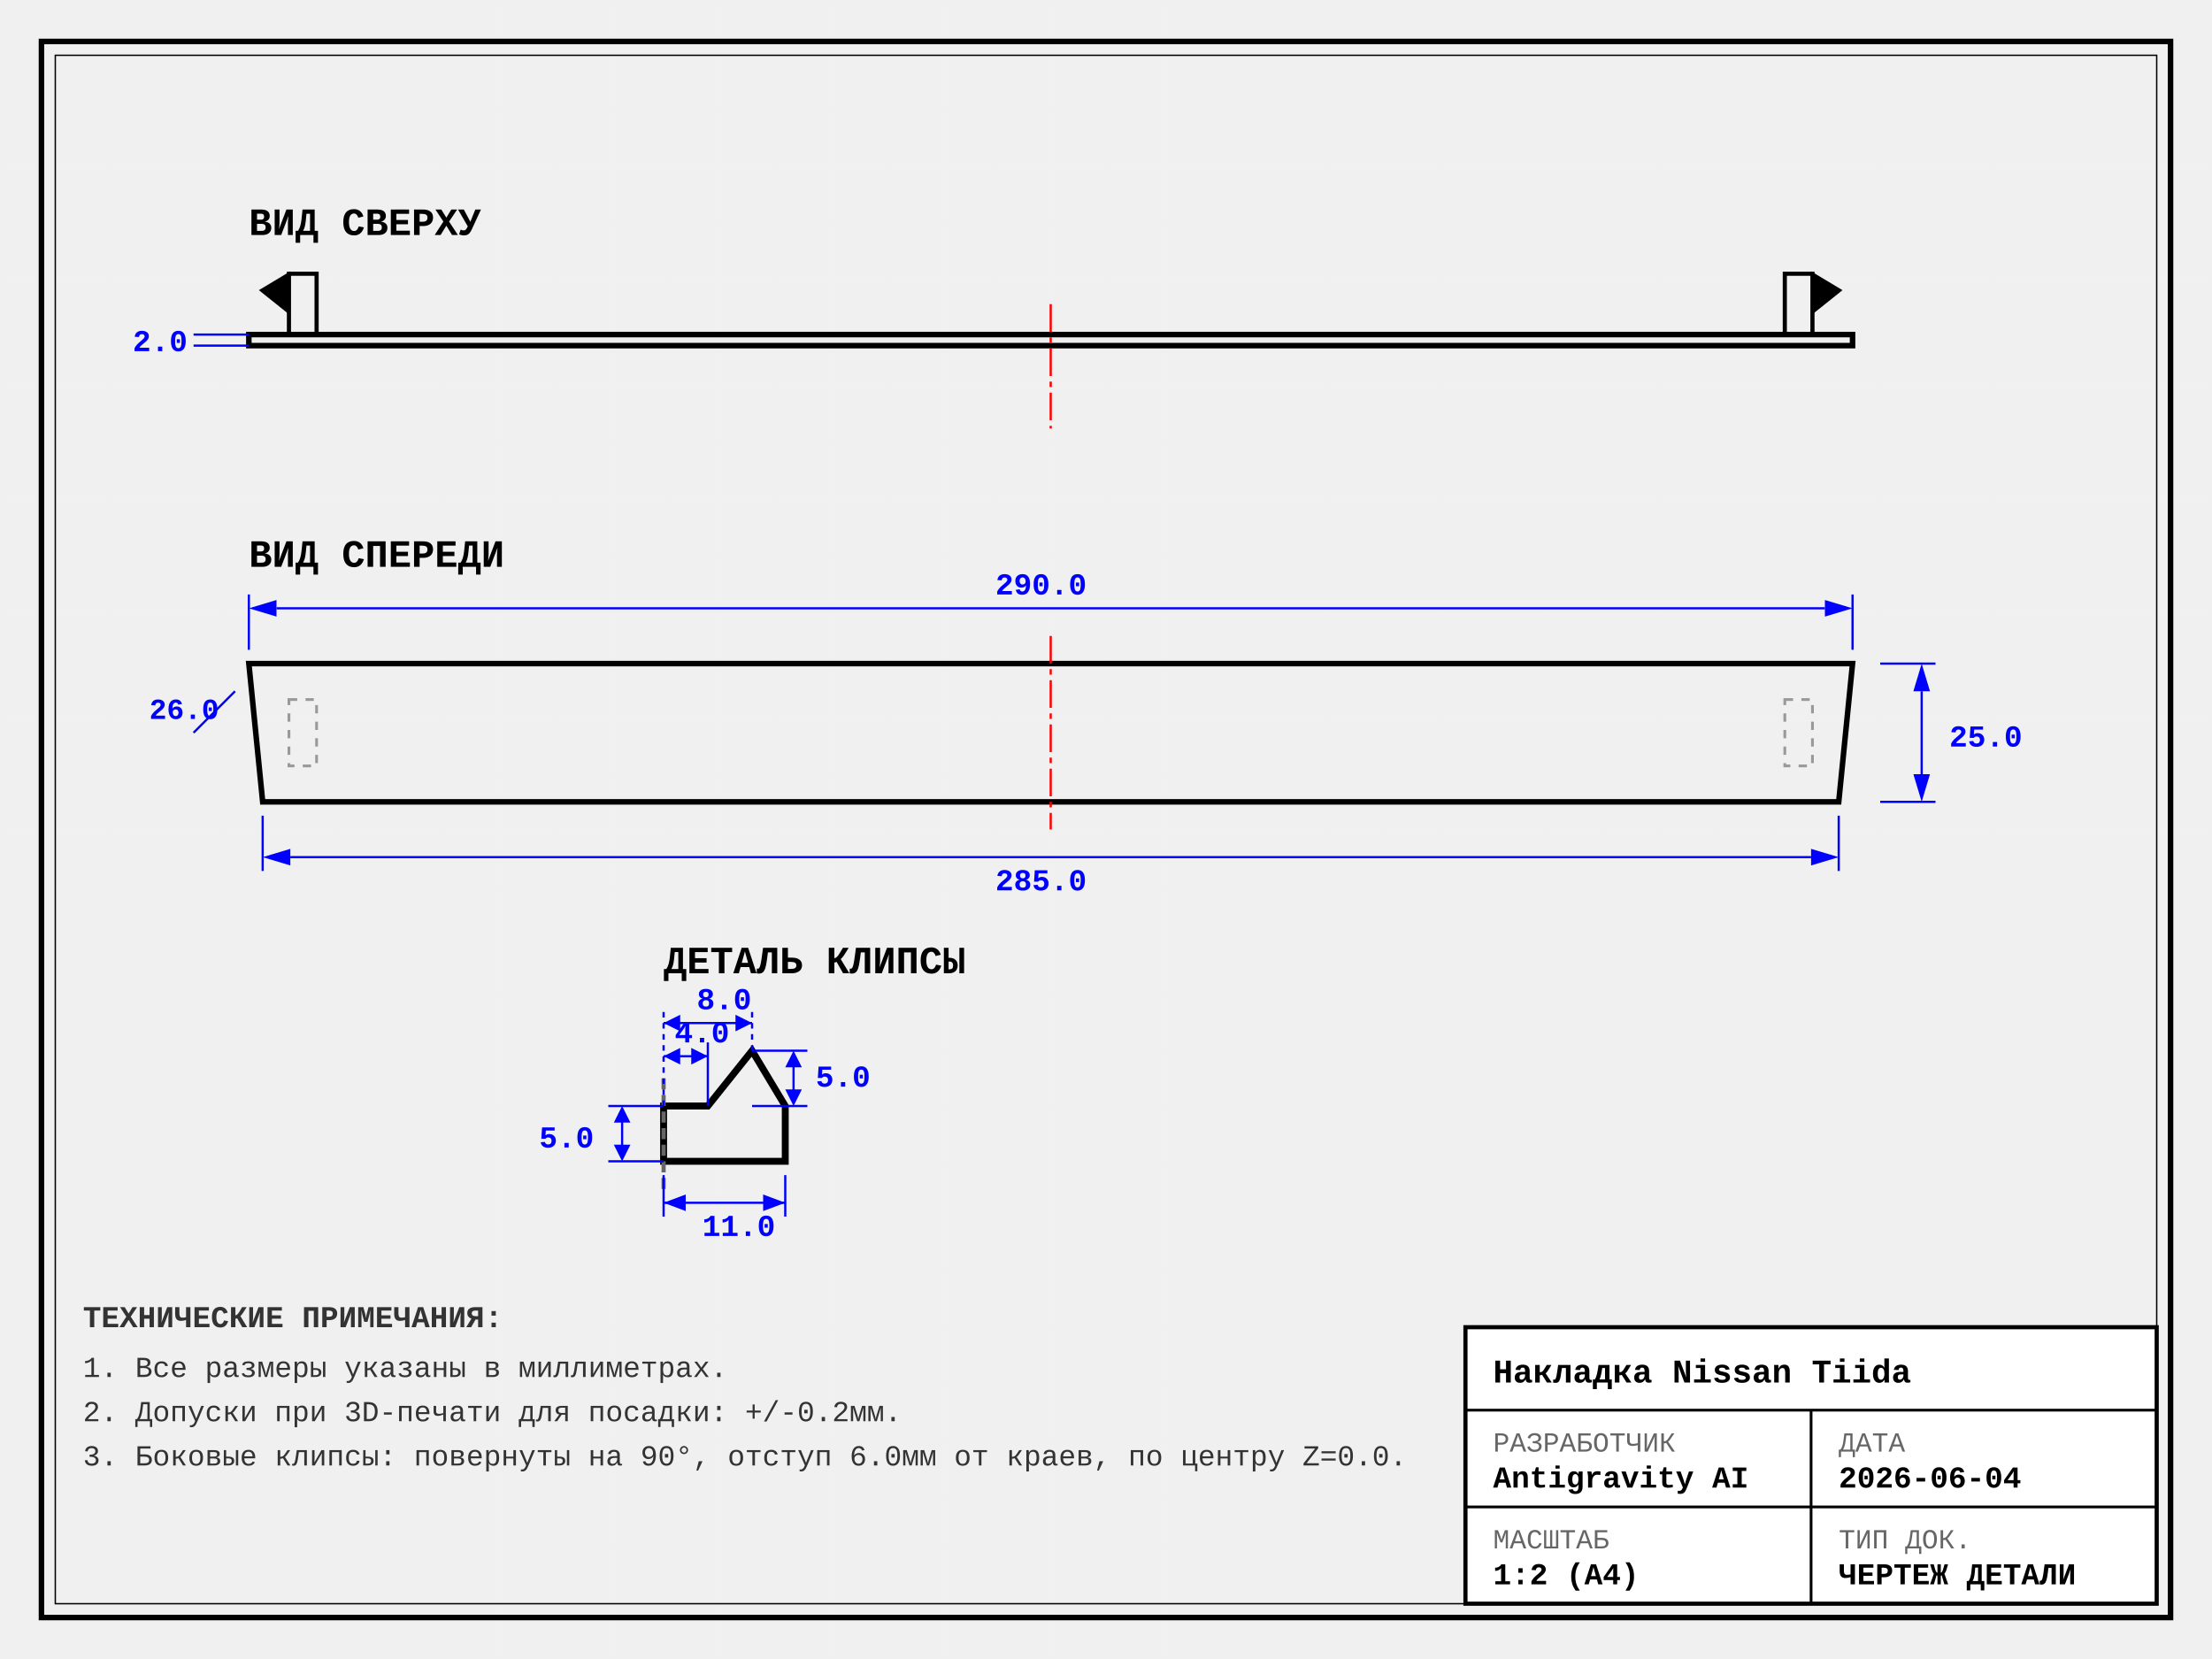
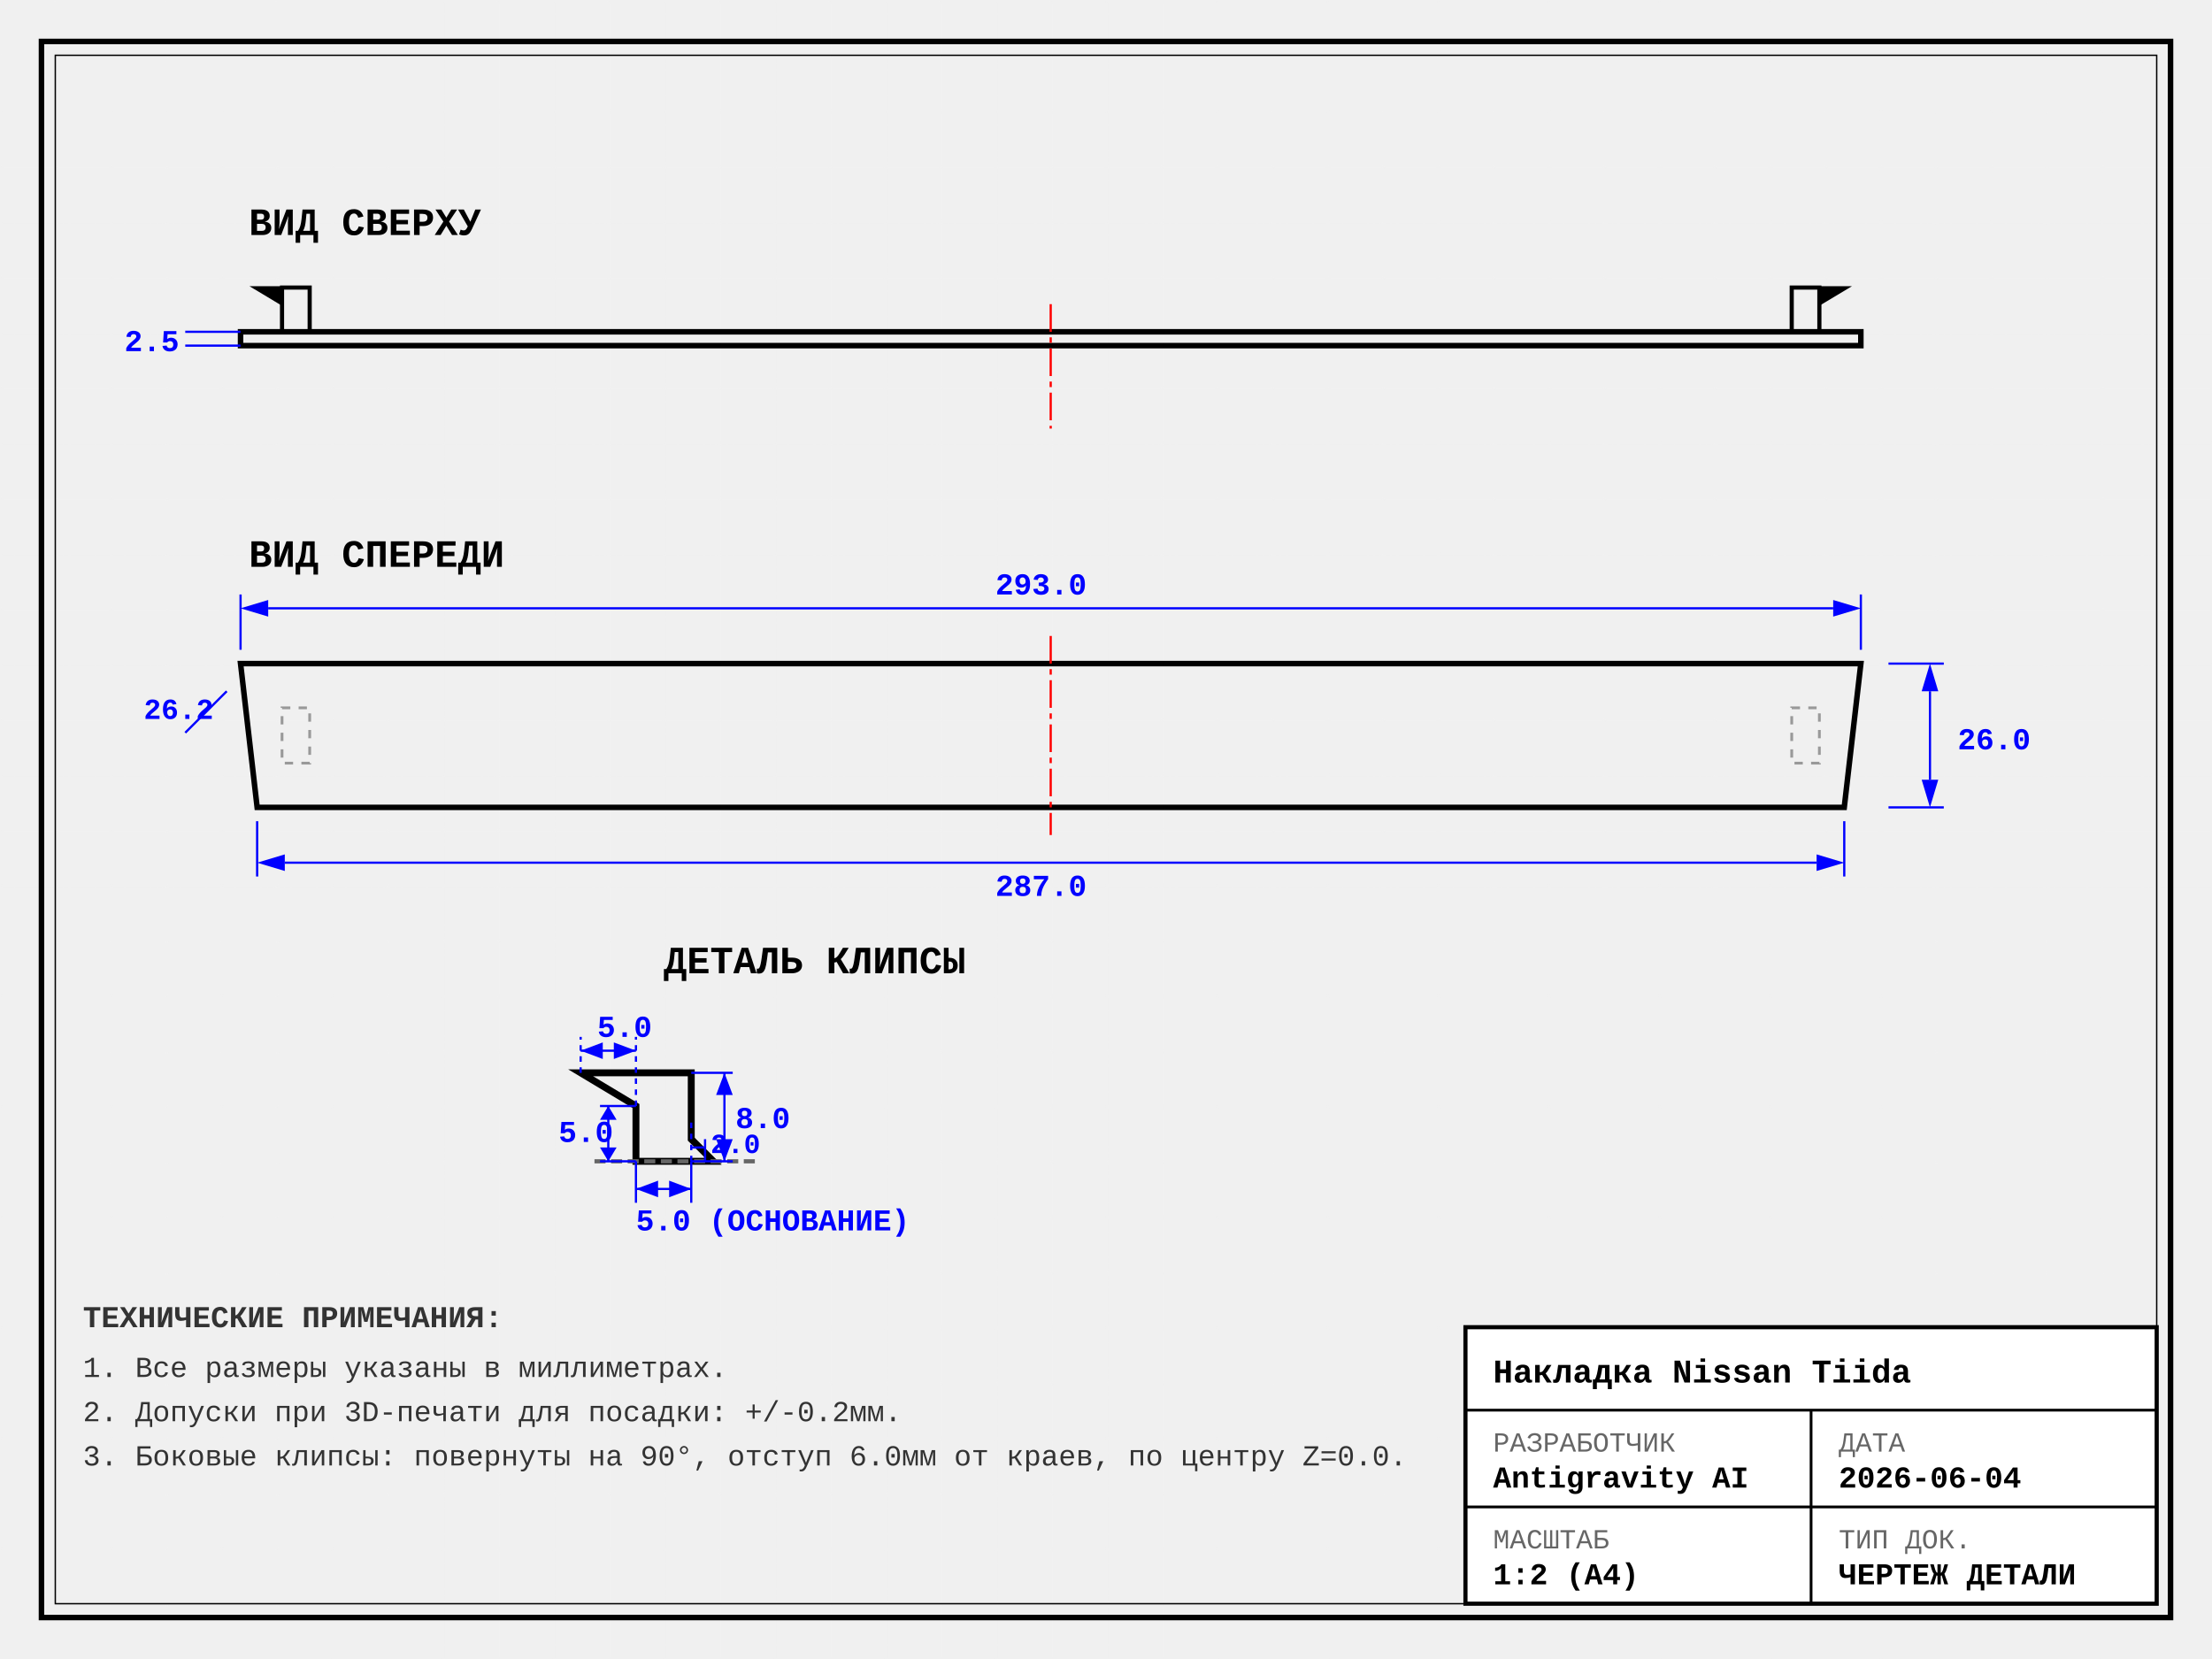
<svg xmlns="http://www.w3.org/2000/svg" viewBox="0 0 800 600" width="100%" height="100%" style="background-color: #ffffff; font-family: 'Courier New', Courier, monospace;">
  <defs>
    <pattern id="grid" width="20" height="20" patternUnits="userSpaceOnUse">
      <path d="M 20 0 L 0 0 0 20" fill="none" stroke="#f0f0f0" stroke-width="1" />
    </pattern>
  </defs>
  <rect width="100%" height="100%" fill="url(#grid)" />
  <rect x="15" y="15" width="770" height="570" fill="none" stroke="#000000" stroke-width="2" />
  <rect x="20" y="20" width="760" height="560" fill="none" stroke="#000000" stroke-width="0.5" />
  <g transform="translate(530, 480)">
    <rect width="250" height="100" fill="#ffffff" stroke="#000000" stroke-width="1.5" />
    <line x1="0" y1="30" x2="250" y2="30" stroke="#000000" stroke-width="1" />
    <line x1="0" y1="65" x2="250" y2="65" stroke="#000000" stroke-width="1" />
    <line x1="125" y1="30" x2="125" y2="100" stroke="#000000" stroke-width="1" />
    <text x="10" y="20" font-size="12" font-weight="bold" fill="#000000">Накладка Nissan Tiida</text>
    <text x="10" y="45" font-size="10" fill="#666666">РАЗРАБОТЧИК</text>
    <text x="10" y="58" font-size="11" font-weight="bold" fill="#000000">Antigravity AI</text>
    <text x="135" y="45" font-size="10" fill="#666666">ДАТА</text>
    <text x="135" y="58" font-size="11" font-weight="bold" fill="#000000">2026-06-04</text>
    <text x="10" y="80" font-size="10" fill="#666666">МАСШТАБ</text>
    <text x="10" y="93" font-size="11" font-weight="bold" fill="#000000">1:2 (A4)</text>
    <text x="135" y="80" font-size="10" fill="#666666">ТИП ДОК.</text>
    <text x="135" y="93" font-size="11" font-weight="bold" fill="#000000">ЧЕРТЕЖ ДЕТАЛИ</text>
  </g>
  <g transform="translate(80, 240)">
    <text x="10" y="-35" font-size="14" font-weight="bold" fill="#000000">ВИД СПЕРЕДИ</text>
-     <polygon points="10,0 590,0 585,50 15,50" fill="none" stroke="#000000" stroke-width="2" />
-     <rect x="24.5" y="13" width="10" height="24" fill="none" stroke="#999999" stroke-width="1" stroke-dasharray="3,3" />
-     <rect x="565.5" y="13" width="10" height="24" fill="none" stroke="#999999" stroke-width="1" stroke-dasharray="3,3" />
-     <line x1="300" y1="-10" x2="300" y2="60" stroke="#ff0000" stroke-width="0.8" stroke-dasharray="10,2,2,2" />
-     <line x1="10" y1="-5" x2="10" y2="-25" stroke="#0000ff" stroke-width="0.8" />
-     <line x1="590" y1="-5" x2="590" y2="-25" stroke="#0000ff" stroke-width="0.8" />
-     <line x1="20" y1="-20" x2="580" y2="-20" stroke="#0000ff" stroke-width="0.8" />
-     <polygon points="10,-20 20,-23 20,-17" fill="#0000ff" />
-     <polygon points="590,-20 580,-23 580,-17" fill="#0000ff" />
-     <text x="280" y="-25" font-size="11" fill="#0000ff" font-weight="bold">290.0</text>
-     <line x1="15" y1="55" x2="15" y2="75" stroke="#0000ff" stroke-width="0.8" />
-     <line x1="585" y1="55" x2="585" y2="75" stroke="#0000ff" stroke-width="0.8" />
-     <line x1="25" y1="70" x2="575" y2="70" stroke="#0000ff" stroke-width="0.8" />
-     <polygon points="15,70 25,67 25,73" fill="#0000ff" />
-     <polygon points="585,70 575,67 575,73" fill="#0000ff" />
-     <text x="280" y="82" font-size="11" fill="#0000ff" font-weight="bold">285.0</text>
-     <line x1="600" y1="0" x2="620" y2="0" stroke="#0000ff" stroke-width="0.8" />
-     <line x1="600" y1="50" x2="620" y2="50" stroke="#0000ff" stroke-width="0.8" />
-     <line x1="615" y1="10" x2="615" y2="40" stroke="#0000ff" stroke-width="0.8" />
-     <polygon points="615,0 612,10 618,10" fill="#0000ff" />
-     <polygon points="615,50 612,40 618,40" fill="#0000ff" />
-     <text x="625" y="30" font-size="11" fill="#0000ff" font-weight="bold">25.0</text>
-     <line x1="5" y1="10" x2="-10" y2="25" stroke="#0000ff" stroke-width="0.8" />
-     <text x="-26" y="20" font-size="10.5" fill="#0000ff" font-weight="bold">26.0</text>
+     <polygon points="7,0 593,0 587,52 13,52" fill="none" stroke="#000000" stroke-width="2" />
+     <rect x="22" y="16" width="10" height="20" fill="none" stroke="#999999" stroke-width="1" stroke-dasharray="3,3" />
+     <rect x="568" y="16" width="10" height="20" fill="none" stroke="#999999" stroke-width="1" stroke-dasharray="3,3" />
+     <line x1="300" y1="-10" x2="300" y2="62" stroke="#ff0000" stroke-width="0.8" stroke-dasharray="10,2,2,2" />
+     <line x1="7" y1="-5" x2="7" y2="-25" stroke="#0000ff" stroke-width="0.8" />
+     <line x1="593" y1="-5" x2="593" y2="-25" stroke="#0000ff" stroke-width="0.8" />
+     <line x1="17" y1="-20" x2="583" y2="-20" stroke="#0000ff" stroke-width="0.8" />
+     <polygon points="7,-20 17,-23 17,-17" fill="#0000ff" />
+     <polygon points="593,-20 583,-23 583,-17" fill="#0000ff" />
+     <text x="280" y="-25" font-size="11" fill="#0000ff" font-weight="bold">293.0</text>
+     <line x1="13" y1="57" x2="13" y2="77" stroke="#0000ff" stroke-width="0.8" />
+     <line x1="587" y1="57" x2="587" y2="77" stroke="#0000ff" stroke-width="0.8" />
+     <line x1="23" y1="72" x2="577" y2="72" stroke="#0000ff" stroke-width="0.8" />
+     <polygon points="13,72 23,69 23,75" fill="#0000ff" />
+     <polygon points="587,72 577,69 577,75" fill="#0000ff" />
+     <text x="280" y="84" font-size="11" fill="#0000ff" font-weight="bold">287.0</text>
+     <line x1="603" y1="0" x2="623" y2="0" stroke="#0000ff" stroke-width="0.8" />
+     <line x1="603" y1="52" x2="623" y2="52" stroke="#0000ff" stroke-width="0.8" />
+     <line x1="618" y1="10" x2="618" y2="42" stroke="#0000ff" stroke-width="0.8" />
+     <polygon points="618,0 615,10 621,10" fill="#0000ff" />
+     <polygon points="618,52 615,42 621,42" fill="#0000ff" />
+     <text x="628" y="31" font-size="11" fill="#0000ff" font-weight="bold">26.0</text>
+     <line x1="2" y1="10" x2="-13" y2="25" stroke="#0000ff" stroke-width="0.8" />
+     <text x="-28" y="20" font-size="10.5" fill="#0000ff" font-weight="bold">26.2</text>
  </g>
  <g transform="translate(80, 110)">
    <text x="10" y="-25" font-size="14" font-weight="bold" fill="#000000">ВИД СВЕРХУ</text>
-     <path d="M 10,15 L 590,15 L 590,11 L 10,11 Z" fill="none" stroke="#000000" stroke-width="2" />
-     <rect x="24.5" y="-11" width="10" height="22" fill="none" stroke="#000000" stroke-width="1.5" />
-     <polygon points="24.5,3 14.5,-5 24.5,-11" fill="#000000" stroke="#000000" stroke-width="1" />
-     <rect x="565.5" y="-11" width="10" height="22" fill="none" stroke="#000000" stroke-width="1.5" />
-     <polygon points="575.5,3 585.5,-5 575.5,-11" fill="#000000" stroke="#000000" stroke-width="1" />
+     <path d="M 7,15 L 593,15 L 593,10 L 7,10 Z" fill="none" stroke="#000000" stroke-width="2" />
+     <rect x="22" y="-6" width="10" height="16" fill="none" stroke="#000000" stroke-width="1.5" />
+     <polygon points="22,0 12,-6 22,-6" fill="#000000" stroke="#000000" stroke-width="1" />
+     <rect x="568" y="-6" width="10" height="16" fill="none" stroke="#000000" stroke-width="1.5" />
+     <polygon points="578,0 588,-6 578,-6" fill="#000000" stroke="#000000" stroke-width="1" />
    <line x1="300" y1="0" x2="300" y2="45" stroke="#ff0000" stroke-width="0.8" stroke-dasharray="10,2,2,2" />
-     <line x1="10" y1="11" x2="-10" y2="11" stroke="#0000ff" stroke-width="0.8" />
-     <line x1="10" y1="15" x2="-10" y2="15" stroke="#0000ff" stroke-width="0.8" />
-     <text x="-32" y="17" font-size="11" fill="#0000ff" font-weight="bold">2.0</text>
+     <line x1="7" y1="10" x2="-13" y2="10" stroke="#0000ff" stroke-width="0.8" />
+     <line x1="7" y1="15" x2="-13" y2="15" stroke="#0000ff" stroke-width="0.8" />
+     <text x="-35" y="17" font-size="11" fill="#0000ff" font-weight="bold">2.5</text>
  </g>
  <g transform="translate(240, 420)">
    <text x="0" y="-68" font-size="14" font-weight="bold" fill="#000000">ДЕТАЛЬ КЛИПСЫ</text>
-     <path d="M 0,0 L 44,0 L 44,-20 L 32,-40 L 16,-20 L 0,-20 Z" fill="none" stroke="#000000" stroke-width="2.5" />
-     <path d="M 0,10 L 0,-30" stroke="#666666" stroke-width="1.5" stroke-dasharray="4,2" />
-     <line x1="0" y1="5" x2="0" y2="20" stroke="#0000ff" stroke-width="0.8" />
-     <line x1="44" y1="5" x2="44" y2="20" stroke="#0000ff" stroke-width="0.8" />
-     <line x1="0" y1="15" x2="44" y2="15" stroke="#0000ff" stroke-width="0.8" />
-     <polygon points="0,15 8,12 8,18" fill="#0000ff" />
-     <polygon points="44,15 36,12 36,18" fill="#0000ff" />
-     <text x="14" y="27" font-size="11" fill="#0000ff" font-weight="bold">11.0</text>
-     <line x1="0" y1="-20" x2="-20" y2="-20" stroke="#0000ff" stroke-width="0.8" />
-     <line x1="0" y1="0" x2="-20" y2="0" stroke="#0000ff" stroke-width="0.8" />
-     <line x1="-15" y1="-5" x2="-15" y2="-15" stroke="#0000ff" stroke-width="0.8" />
-     <polygon points="-15,-20 -18,-14 -12,-14" fill="#0000ff" />
-     <polygon points="-15,0 -18,-6 -12,-6" fill="#0000ff" />
-     <text x="-45" y="-5" font-size="11" fill="#0000ff" font-weight="bold">5.0</text>
-     <line x1="0" y1="-20" x2="0" y2="-55" stroke="#0000ff" stroke-width="0.8" stroke-dasharray="2,2" />
-     <line x1="16" y1="-20" x2="16" y2="-43" stroke="#0000ff" stroke-width="0.8" />
-     <line x1="0" y1="-38" x2="16" y2="-38" stroke="#0000ff" stroke-width="0.8" />
-     <polygon points="0,-38 6,-41 6,-35" fill="#0000ff" />
-     <polygon points="16,-38 10,-41 10,-35" fill="#0000ff" />
-     <text x="4" y="-43" font-size="11" fill="#0000ff" font-weight="bold">4.0</text>
-     <line x1="32" y1="-40" x2="32" y2="-55" stroke="#0000ff" stroke-width="0.8" stroke-dasharray="2,2" />
-     <line x1="0" y1="-50" x2="32" y2="-50" stroke="#0000ff" stroke-width="0.8" />
-     <polygon points="0,-50 6,-53 6,-47" fill="#0000ff" />
-     <polygon points="32,-50 26,-53 26,-47" fill="#0000ff" />
-     <text x="12" y="-55" font-size="11" fill="#0000ff" font-weight="bold">8.0</text>
-     <line x1="32" y1="-20" x2="52" y2="-20" stroke="#0000ff" stroke-width="0.8" />
-     <line x1="32" y1="-40" x2="52" y2="-40" stroke="#0000ff" stroke-width="0.8" />
-     <line x1="47" y1="-37" x2="47" y2="-23" stroke="#0000ff" stroke-width="0.8" />
-     <polygon points="47,-40 44,-34 50,-34" fill="#0000ff" />
-     <polygon points="47,-20 44,-26 50,-26" fill="#0000ff" />
-     <text x="55" y="-27" font-size="11" fill="#0000ff" font-weight="bold">5.0</text>
+     <path d="M 10,0 L 18,0 L 10,-8 L 10,-32 L -30,-32 L -10,-20 L -10,0 Z" fill="none" stroke="#000000" stroke-width="2.5" />
+     <line x1="-25" y1="0" x2="35" y2="0" stroke="#666666" stroke-width="1.5" stroke-dasharray="4,2" />
+     <line x1="22" y1="0" x2="22" y2="-32" stroke="#0000ff" stroke-width="0.8" />
+     <line x1="10" y1="0" x2="25" y2="0" stroke="#0000ff" stroke-width="0.8" />
+     <line x1="10" y1="-32" x2="25" y2="-32" stroke="#0000ff" stroke-width="0.8" />
+     <polygon points="22,0 19,-8 25,-8" fill="#0000ff" />
+     <polygon points="22,-32 19,-24 25,-24" fill="#0000ff" />
+     <text x="26" y="-12" font-size="11" fill="#0000ff" font-weight="bold">8.0</text>
+     <line x1="-20" y1="0" x2="-20" y2="-20" stroke="#0000ff" stroke-width="0.8" />
+     <line x1="-10" y1="0" x2="-23" y2="0" stroke="#0000ff" stroke-width="0.8" />
+     <line x1="-10" y1="-20" x2="-23" y2="-20" stroke="#0000ff" stroke-width="0.8" />
+     <polygon points="-20,0 -23,-5 -17,-5" fill="#0000ff" />
+     <polygon points="-20,-20 -23,-15 -17,-15" fill="#0000ff" />
+     <text x="-38" y="-7" font-size="11" fill="#0000ff" font-weight="bold">5.0</text>
+     <line x1="-10" y1="0" x2="-10" y2="15" stroke="#0000ff" stroke-width="0.8" />
+     <line x1="10" y1="0" x2="10" y2="15" stroke="#0000ff" stroke-width="0.8" />
+     <line x1="-10" y1="10" x2="10" y2="10" stroke="#0000ff" stroke-width="0.8" />
+     <polygon points="-10,10 -2,7 -2,13" fill="#0000ff" />
+     <polygon points="10,10 2,7 2,13" fill="#0000ff" />
+     <text x="-10" y="25" font-size="11" fill="#0000ff" font-weight="bold">5.0 (ОСНОВАНИЕ)</text>
+     <line x1="-10" y1="-20" x2="-10" y2="-45" stroke="#0000ff" stroke-width="0.8" stroke-dasharray="2,2" />
+     <line x1="-30" y1="-32" x2="-30" y2="-45" stroke="#0000ff" stroke-width="0.8" stroke-dasharray="2,2" />
+     <line x1="-10" y1="-40" x2="-30" y2="-40" stroke="#0000ff" stroke-width="0.8" />
+     <polygon points="-10,-40 -18,-43 -18,-37" fill="#0000ff" />
+     <polygon points="-30,-40 -22,-43 -22,-37" fill="#0000ff" />
+     <text x="-24" y="-45" font-size="11" fill="#0000ff" font-weight="bold">5.0</text>
+     <line x1="10" y1="0" x2="10" y2="-15" stroke="#0000ff" stroke-width="0.8" stroke-dasharray="2,2" />
+     <line x1="15" y1="0" x2="15" y2="-8" stroke="#0000ff" stroke-width="0.8" />
+     <line x1="10" y1="-5" x2="15" y2="-5" stroke="#0000ff" stroke-width="0.8" />
+     <text x="17" y="-3" font-size="10" fill="#0000ff" font-weight="bold">2.0</text>
  </g>
  <g transform="translate(30, 480)" font-size="10.5" fill="#333333">
    <text x="0" y="0" font-weight="bold" font-size="11">ТЕХНИЧЕСКИЕ ПРИМЕЧАНИЯ:</text>
    <text x="0" y="18">1. Все размеры указаны в миллиметрах.</text>
    <text x="0" y="34">2. Допуски при 3D-печати для посадки: +/-0.2мм.</text>
    <text x="0" y="50">3. Боковые клипсы: повернуты на 90°, отступ 6.0мм от краев, по центру Z=0.0.</text>
  </g>
</svg>
